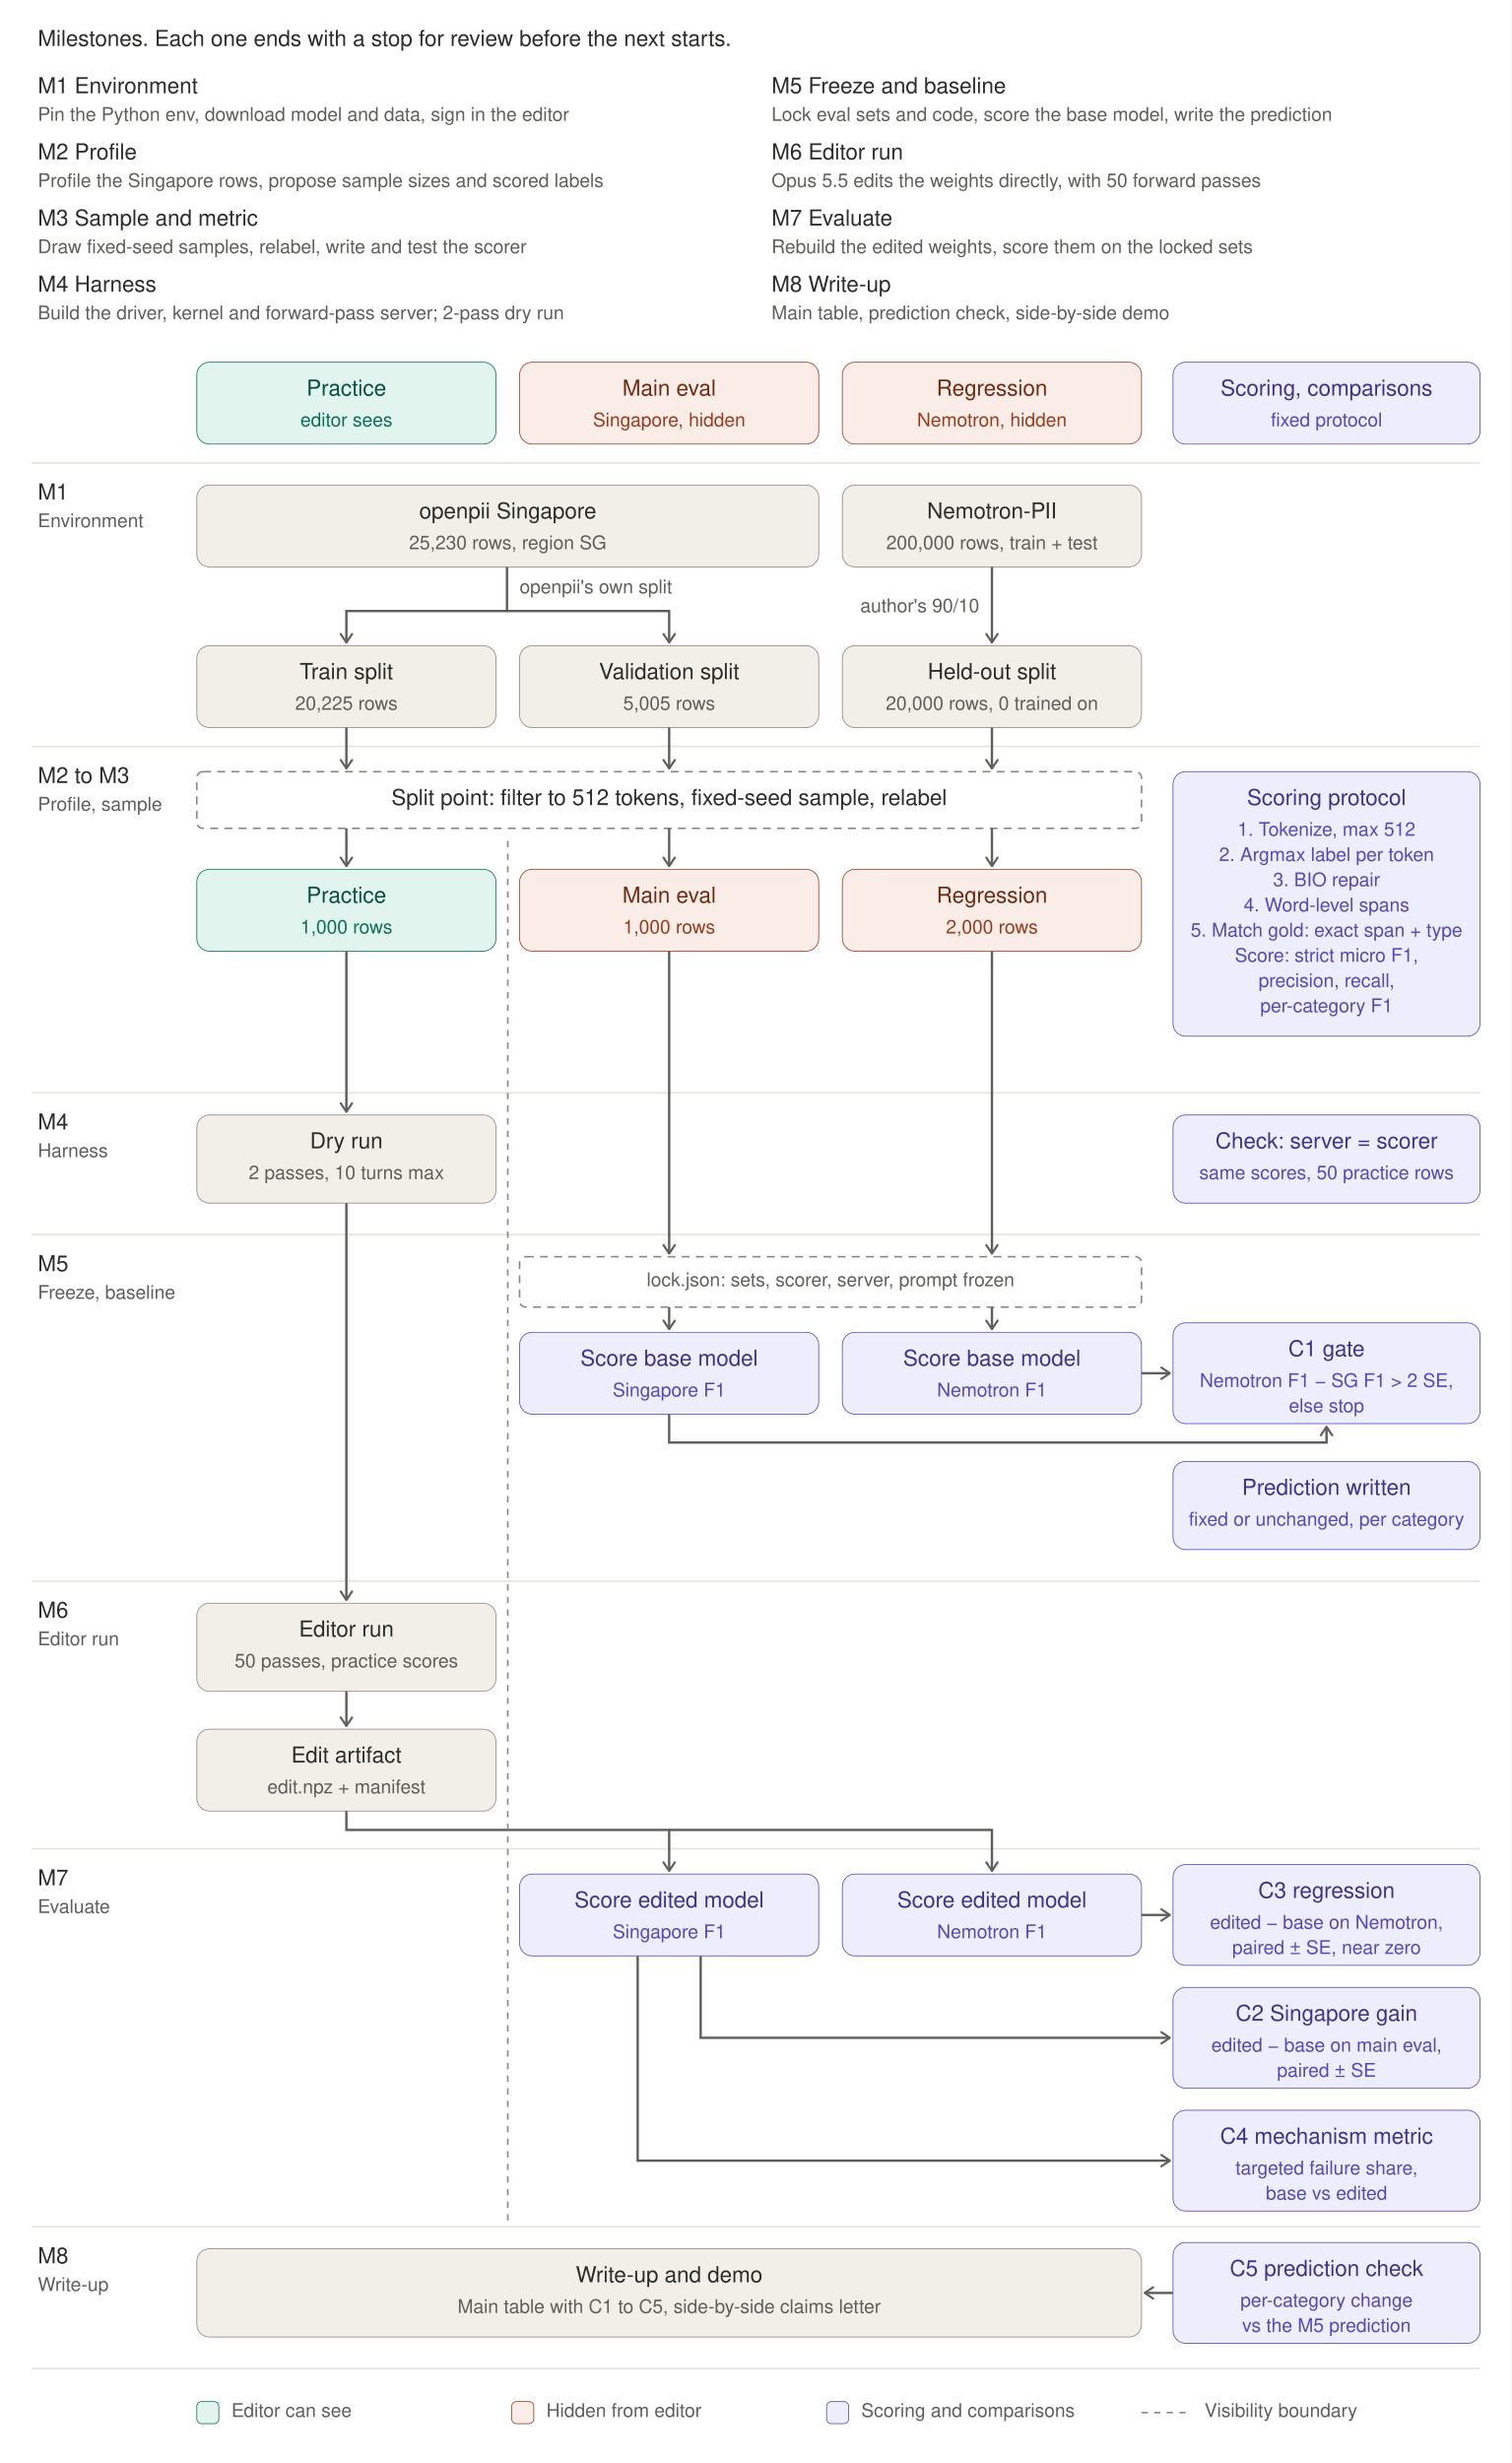
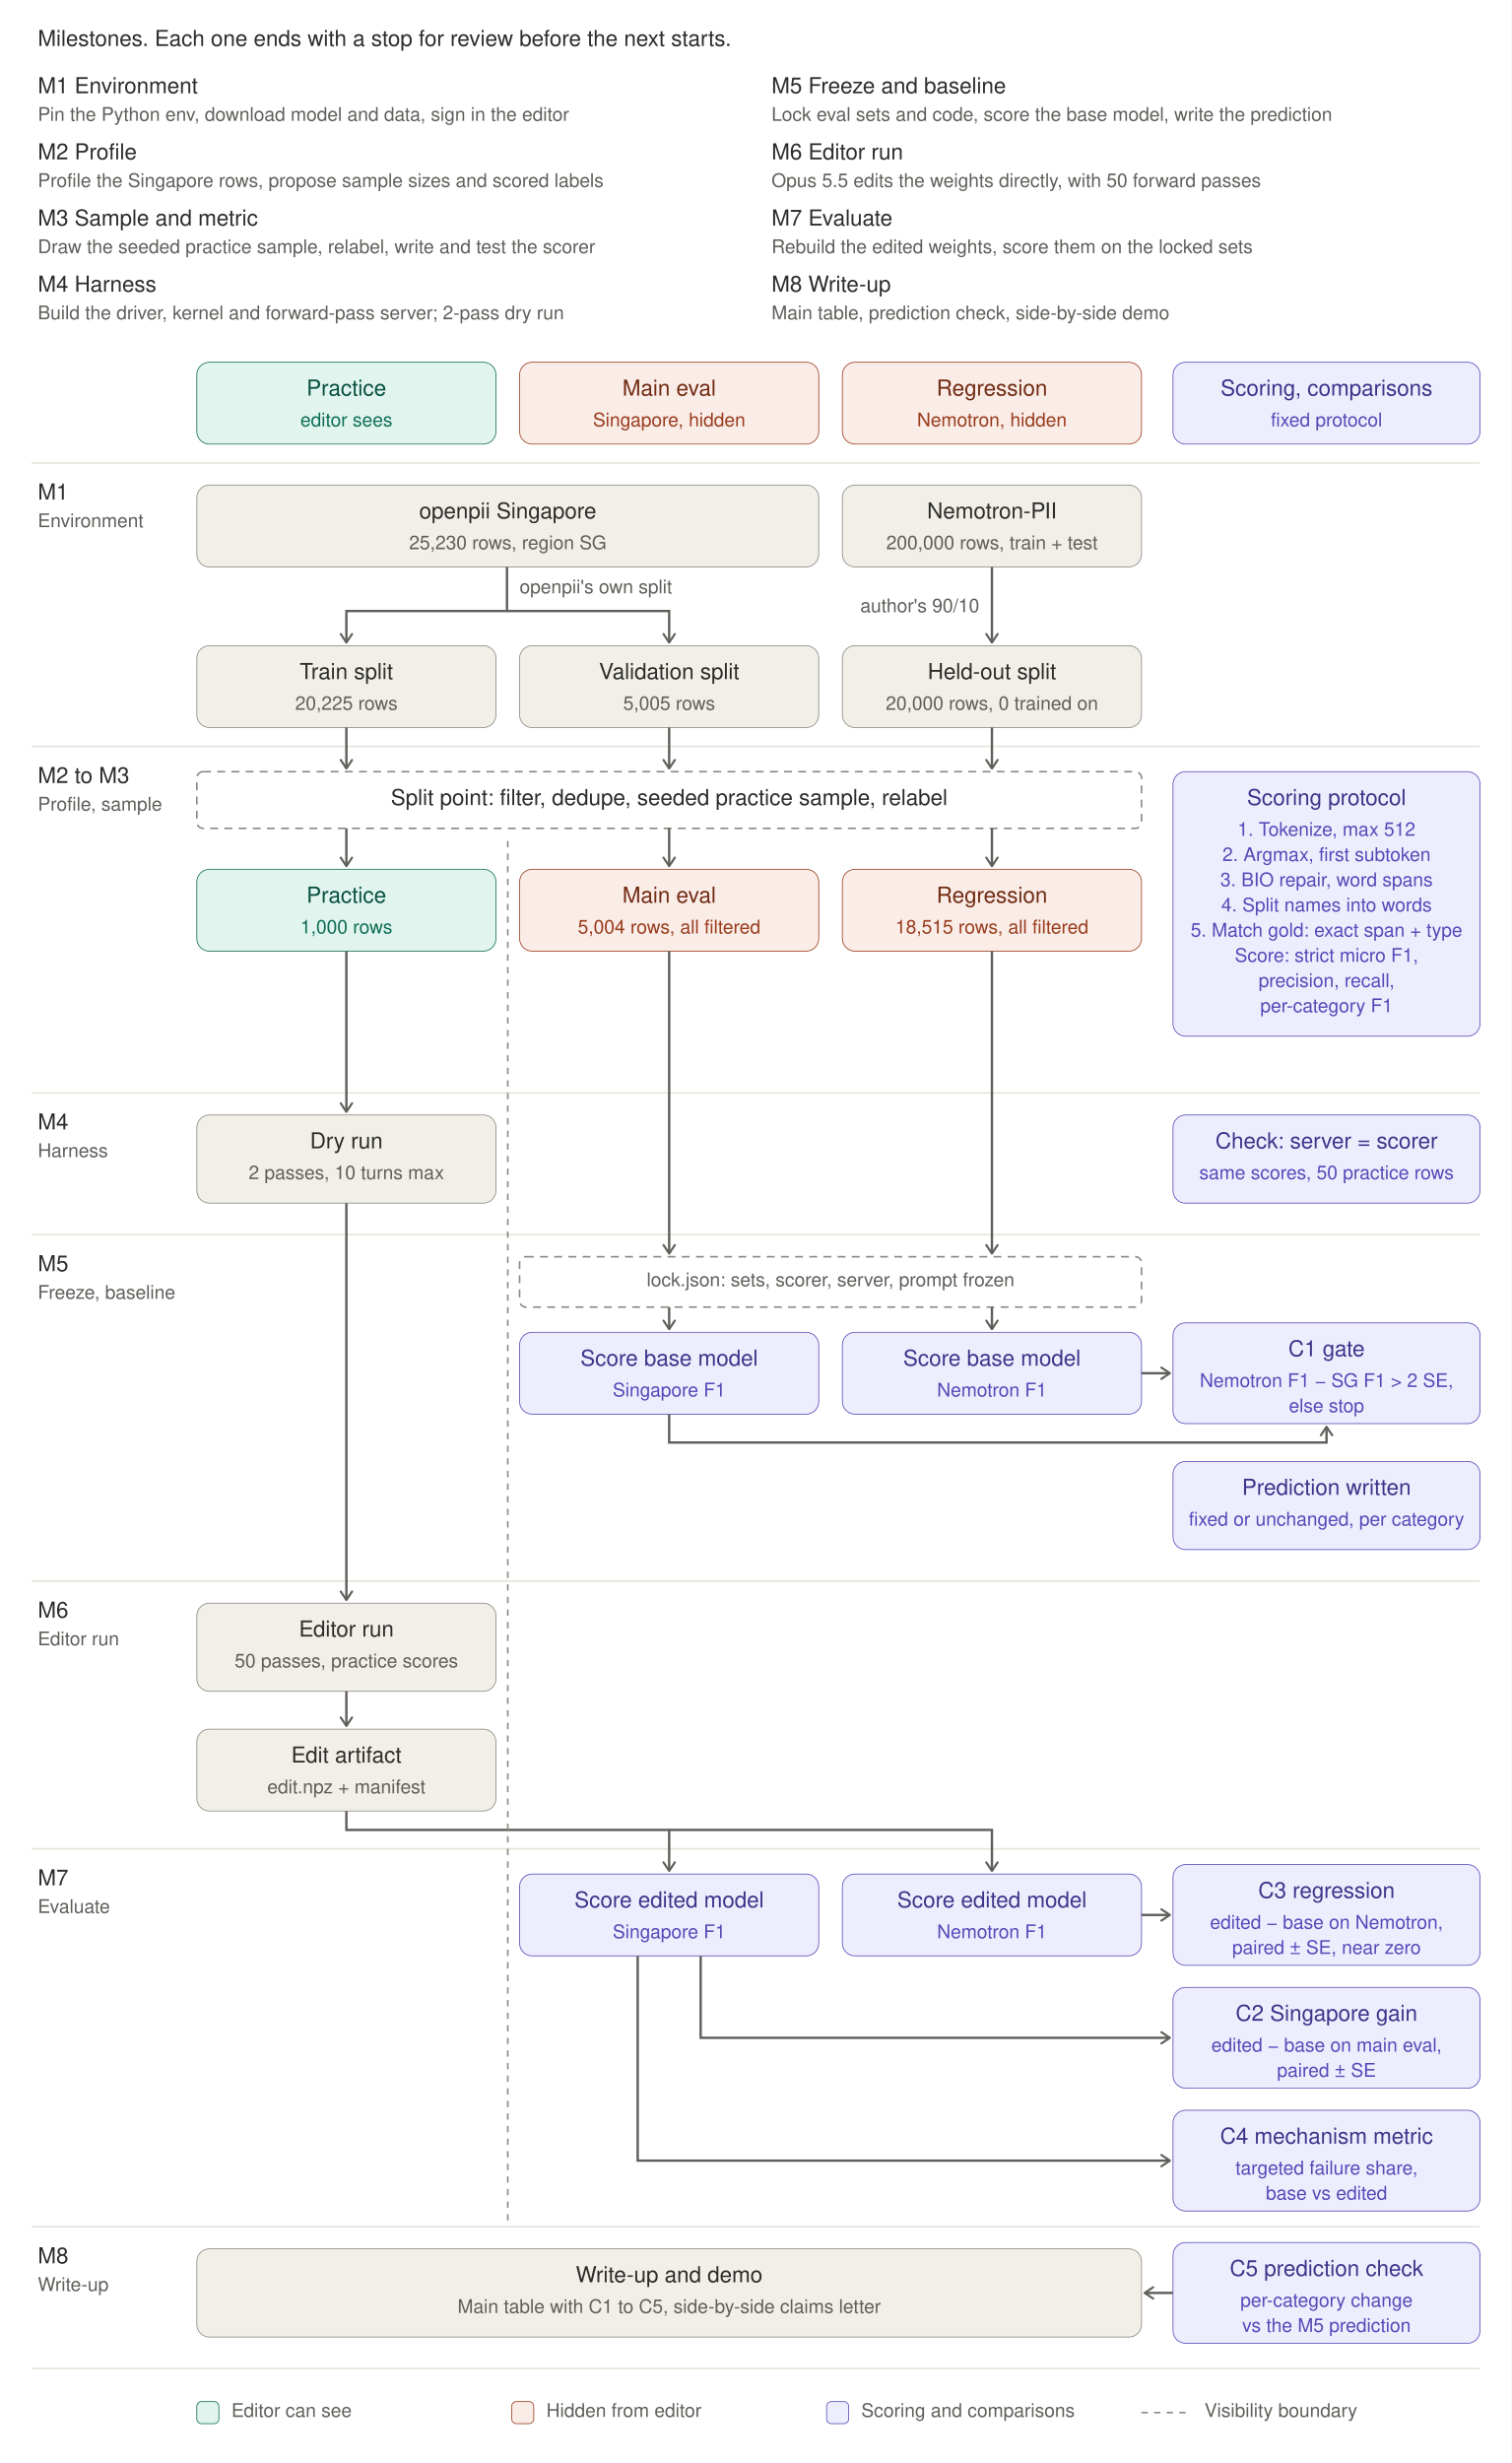
<svg xmlns="http://www.w3.org/2000/svg" width="960" height="1564" viewBox="0 0 960 1564" role="img">
  <style>
text { font-family: -apple-system, "Segoe UI", Helvetica, Arial, sans-serif; }
.th { font-size: 14px; font-weight: 500; fill: #2C2C2A; }
.ts { font-size: 12px; font-weight: 400; fill: #5F5E5A; }
.box { fill: #F1EFE8; stroke: #888780; }
.arr { stroke: #5F5E5A; stroke-width: 1.5; fill: none; }
.c-teal rect, rect.c-teal { fill: #E1F5EE; stroke: #0F6E56; }
.c-teal .th { fill: #085041; } .c-teal .ts { fill: #0F6E56; }
.c-coral rect, rect.c-coral { fill: #FAECE7; stroke: #993C1D; }
.c-coral .th { fill: #712B13; } .c-coral .ts { fill: #993C1D; }
.c-purple rect, rect.c-purple { fill: #EEEDFE; stroke: #534AB7; }
.c-purple .th { fill: #3C3489; } .c-purple .ts { fill: #534AB7; }
</style>
  <defs>
    <marker id="arrow" viewBox="0 0 10 10" refX="8" refY="5" markerWidth="6" markerHeight="6" orient="auto-start-reverse">
      <path d="M2 1L8 5L2 9" fill="none" stroke="#5F5E5A" stroke-width="1.5" stroke-linecap="round" stroke-linejoin="round" />
    </marker>
  </defs>
  <rect x="0" y="0" width="960" height="1564" fill="#FFFFFF" />
  <text class="th" x="24" y="26" text-anchor="start" dominant-baseline="central">Milestones. Each one ends with a stop for review before the next starts.</text>
  <text class="th" x="24" y="56" text-anchor="start" dominant-baseline="central">M1 Environment</text>
  <text class="ts" x="24" y="74" text-anchor="start" dominant-baseline="central">Pin the Python env, download model and data, sign in the editor</text>
  <text class="th" x="24" y="98" text-anchor="start" dominant-baseline="central">M2 Profile</text>
  <text class="ts" x="24" y="116" text-anchor="start" dominant-baseline="central">Profile the Singapore rows, propose sample sizes and scored labels</text>
  <text class="th" x="24" y="140" text-anchor="start" dominant-baseline="central">M3 Sample and metric</text>
-   <text class="ts" x="24" y="158" text-anchor="start" dominant-baseline="central">Draw fixed-seed samples, relabel, write and test the scorer</text>
+   <text class="ts" x="24" y="158" text-anchor="start" dominant-baseline="central">Draw the seeded practice sample, relabel, write and test the scorer</text>
  <text class="th" x="24" y="182" text-anchor="start" dominant-baseline="central">M4 Harness</text>
  <text class="ts" x="24" y="200" text-anchor="start" dominant-baseline="central">Build the driver, kernel and forward-pass server; 2-pass dry run</text>
  <text class="th" x="490" y="56" text-anchor="start" dominant-baseline="central">M5 Freeze and baseline</text>
  <text class="ts" x="490" y="74" text-anchor="start" dominant-baseline="central">Lock eval sets and code, score the base model, write the prediction</text>
  <text class="th" x="490" y="98" text-anchor="start" dominant-baseline="central">M6 Editor run</text>
  <text class="ts" x="490" y="116" text-anchor="start" dominant-baseline="central">Opus 5.5 edits the weights directly, with 50 forward passes</text>
  <text class="th" x="490" y="140" text-anchor="start" dominant-baseline="central">M7 Evaluate</text>
  <text class="ts" x="490" y="158" text-anchor="start" dominant-baseline="central">Rebuild the edited weights, score them on the locked sets</text>
  <text class="th" x="490" y="182" text-anchor="start" dominant-baseline="central">M8 Write-up</text>
  <text class="ts" x="490" y="200" text-anchor="start" dominant-baseline="central">Main table, prediction check, side-by-side demo</text>
  <g transform="translate(0,214)">
    <g class="c-teal">
      <rect x="125" y="16" width="190" height="52" rx="8" stroke-width="0.5" />
      <text class="th" x="220" y="34" text-anchor="middle" dominant-baseline="central">Practice</text>
      <text class="ts" x="220" y="54" text-anchor="middle" dominant-baseline="central">editor sees</text>
    </g>
    <g class="c-coral">
      <rect x="330" y="16" width="190" height="52" rx="8" stroke-width="0.5" />
      <text class="th" x="425" y="34" text-anchor="middle" dominant-baseline="central">Main eval</text>
      <text class="ts" x="425" y="54" text-anchor="middle" dominant-baseline="central">Singapore, hidden</text>
    </g>
    <g class="c-coral">
      <rect x="535" y="16" width="190" height="52" rx="8" stroke-width="0.5" />
      <text class="th" x="630" y="34" text-anchor="middle" dominant-baseline="central">Regression</text>
      <text class="ts" x="630" y="54" text-anchor="middle" dominant-baseline="central">Nemotron, hidden</text>
    </g>
    <g class="c-purple">
      <rect x="745" y="16" width="195" height="52" rx="8" stroke-width="0.5" />
      <text class="th" x="842.5" y="34" text-anchor="middle" dominant-baseline="central">Scoring, comparisons</text>
      <text class="ts" x="842.5" y="54" text-anchor="middle" dominant-baseline="central">fixed protocol</text>
    </g>
    <line x1="20" y1="80" x2="940" y2="80" stroke="#E5E3DA" stroke-width="1" />
    <text class="th" x="24" y="100" text-anchor="start" dominant-baseline="central">M1</text>
    <text class="ts" x="24" y="118" text-anchor="start" dominant-baseline="central">Environment</text>
    <line x1="20" y1="260" x2="940" y2="260" stroke="#E5E3DA" stroke-width="1" />
    <text class="th" x="24" y="280" text-anchor="start" dominant-baseline="central">M2 to M3</text>
    <text class="ts" x="24" y="298" text-anchor="start" dominant-baseline="central">Profile, sample</text>
    <line x1="20" y1="480" x2="940" y2="480" stroke="#E5E3DA" stroke-width="1" />
    <text class="th" x="24" y="500" text-anchor="start" dominant-baseline="central">M4</text>
    <text class="ts" x="24" y="518" text-anchor="start" dominant-baseline="central">Harness</text>
    <line x1="20" y1="570" x2="940" y2="570" stroke="#E5E3DA" stroke-width="1" />
    <text class="th" x="24" y="590" text-anchor="start" dominant-baseline="central">M5</text>
    <text class="ts" x="24" y="608" text-anchor="start" dominant-baseline="central">Freeze, baseline</text>
    <line x1="20" y1="790" x2="940" y2="790" stroke="#E5E3DA" stroke-width="1" />
    <text class="th" x="24" y="810" text-anchor="start" dominant-baseline="central">M6</text>
    <text class="ts" x="24" y="828" text-anchor="start" dominant-baseline="central">Editor run</text>
    <line x1="20" y1="960" x2="940" y2="960" stroke="#E5E3DA" stroke-width="1" />
    <text class="th" x="24" y="980" text-anchor="start" dominant-baseline="central">M7</text>
    <text class="ts" x="24" y="998" text-anchor="start" dominant-baseline="central">Evaluate</text>
    <line x1="20" y1="1200" x2="940" y2="1200" stroke="#E5E3DA" stroke-width="1" />
    <text class="th" x="24" y="1220" text-anchor="start" dominant-baseline="central">M8</text>
    <text class="ts" x="24" y="1238" text-anchor="start" dominant-baseline="central">Write-up</text>
    <line x1="20" y1="1290" x2="940" y2="1290" stroke="#E5E3DA" stroke-width="1" />
    <g>
      <rect class="box" x="125" y="94" width="395" height="52" rx="8" stroke-width="0.5" />
      <text class="th" x="322.5" y="112" text-anchor="middle" dominant-baseline="central">openpii Singapore</text>
      <text class="ts" x="322.5" y="132" text-anchor="middle" dominant-baseline="central">25,230 rows, region SG</text>
    </g>
    <g>
      <rect class="box" x="535" y="94" width="190" height="52" rx="8" stroke-width="0.5" />
      <text class="th" x="630" y="112" text-anchor="middle" dominant-baseline="central">Nemotron-PII</text>
      <text class="ts" x="630" y="132" text-anchor="middle" dominant-baseline="central">200,000 rows, train + test</text>
    </g>
    <path d="M322 146 L322 174 L220 174 L220 194" class="arr" marker-end="url(#arrow)" />
    <path d="M322 174 L425 174 L425 194" class="arr" marker-end="url(#arrow)" />
    <text class="ts" x="330" y="160" text-anchor="start" dominant-baseline="central">openpii's own split</text>
    <path d="M630 146 L630 194" class="arr" marker-end="url(#arrow)" />
    <text class="ts" x="622" y="172" text-anchor="end" dominant-baseline="central">author's 90/10</text>
    <g>
      <rect class="box" x="125" y="196" width="190" height="52" rx="8" stroke-width="0.5" />
      <text class="th" x="220" y="214" text-anchor="middle" dominant-baseline="central">Train split</text>
      <text class="ts" x="220" y="234" text-anchor="middle" dominant-baseline="central">20,225 rows</text>
    </g>
    <g>
      <rect class="box" x="330" y="196" width="190" height="52" rx="8" stroke-width="0.5" />
      <text class="th" x="425" y="214" text-anchor="middle" dominant-baseline="central">Validation split</text>
      <text class="ts" x="425" y="234" text-anchor="middle" dominant-baseline="central">5,005 rows</text>
    </g>
    <g>
      <rect class="box" x="535" y="196" width="190" height="52" rx="8" stroke-width="0.5" />
      <text class="th" x="630" y="214" text-anchor="middle" dominant-baseline="central">Held-out split</text>
      <text class="ts" x="630" y="234" text-anchor="middle" dominant-baseline="central">20,000 rows, 0 trained on</text>
    </g>
    <path d="M220 248 L220 274" class="arr" marker-end="url(#arrow)" />
    <path d="M425 248 L425 274" class="arr" marker-end="url(#arrow)" />
    <path d="M630 248 L630 274" class="arr" marker-end="url(#arrow)" />
    <rect x="125" y="276" width="600" height="36" rx="4" fill="none" stroke="#888780" stroke-width="1" stroke-dasharray="5 4" />
-     <text class="th" x="425" y="294" text-anchor="middle" dominant-baseline="central">Split point: filter to 512 tokens, fixed-seed sample, relabel</text>
+     <text class="th" x="425" y="294" text-anchor="middle" dominant-baseline="central">Split point: filter, dedupe, seeded practice sample, relabel</text>
    <path d="M220 312 L220 336" class="arr" marker-end="url(#arrow)" />
    <path d="M425 312 L425 336" class="arr" marker-end="url(#arrow)" />
    <path d="M630 312 L630 336" class="arr" marker-end="url(#arrow)" />
    <g class="c-teal">
      <rect x="125" y="338" width="190" height="52" rx="8" stroke-width="0.5" />
      <text class="th" x="220" y="356" text-anchor="middle" dominant-baseline="central">Practice</text>
      <text class="ts" x="220" y="376" text-anchor="middle" dominant-baseline="central">1,000 rows</text>
    </g>
    <g class="c-coral">
      <rect x="330" y="338" width="190" height="52" rx="8" stroke-width="0.5" />
      <text class="th" x="425" y="356" text-anchor="middle" dominant-baseline="central">Main eval</text>
-       <text class="ts" x="425" y="376" text-anchor="middle" dominant-baseline="central">1,000 rows</text>
+       <text class="ts" x="425" y="376" text-anchor="middle" dominant-baseline="central">5,004 rows, all filtered</text>
    </g>
    <g class="c-coral">
      <rect x="535" y="338" width="190" height="52" rx="8" stroke-width="0.5" />
      <text class="th" x="630" y="356" text-anchor="middle" dominant-baseline="central">Regression</text>
-       <text class="ts" x="630" y="376" text-anchor="middle" dominant-baseline="central">2,000 rows</text>
+       <text class="ts" x="630" y="376" text-anchor="middle" dominant-baseline="central">18,515 rows, all filtered</text>
    </g>
    <g class="c-purple">
      <rect x="745" y="276" width="195" height="168" rx="8" stroke-width="0.5" />
      <text class="th" x="842.5" y="294" text-anchor="middle" dominant-baseline="central">Scoring protocol</text>
      <text class="ts" x="842.5" y="314" text-anchor="middle" dominant-baseline="central">1. Tokenize, max 512</text>
-       <text class="ts" x="842.5" y="330" text-anchor="middle" dominant-baseline="central">2. Argmax label per token</text>
-       <text class="ts" x="842.5" y="346" text-anchor="middle" dominant-baseline="central">3. BIO repair</text>
-       <text class="ts" x="842.5" y="362" text-anchor="middle" dominant-baseline="central">4. Word-level spans</text>
+       <text class="ts" x="842.5" y="330" text-anchor="middle" dominant-baseline="central">2. Argmax, first subtoken</text>
+       <text class="ts" x="842.5" y="346" text-anchor="middle" dominant-baseline="central">3. BIO repair, word spans</text>
+       <text class="ts" x="842.5" y="362" text-anchor="middle" dominant-baseline="central">4. Split names into words</text>
      <text class="ts" x="842.5" y="378" text-anchor="middle" dominant-baseline="central">5. Match gold: exact span + type</text>
      <text class="ts" x="842.5" y="394" text-anchor="middle" dominant-baseline="central">Score: strict micro F1,</text>
      <text class="ts" x="842.5" y="410" text-anchor="middle" dominant-baseline="central">precision, recall,</text>
      <text class="ts" x="842.5" y="426" text-anchor="middle" dominant-baseline="central">per-category F1</text>
    </g>
    <path d="M220 390 L220 492" class="arr" marker-end="url(#arrow)" />
    <g>
      <rect class="box" x="125" y="494" width="190" height="56" rx="8" stroke-width="0.5" />
      <text class="th" x="220" y="512" text-anchor="middle" dominant-baseline="central">Dry run</text>
      <text class="ts" x="220" y="532" text-anchor="middle" dominant-baseline="central">2 passes, 10 turns max</text>
    </g>
    <g class="c-purple">
      <rect x="745" y="494" width="195" height="56" rx="8" stroke-width="0.5" />
      <text class="th" x="842.5" y="512" text-anchor="middle" dominant-baseline="central">Check: server = scorer</text>
      <text class="ts" x="842.5" y="532" text-anchor="middle" dominant-baseline="central">same scores, 50 practice rows</text>
    </g>
    <path d="M425 390 L425 582" class="arr" marker-end="url(#arrow)" />
    <path d="M630 390 L630 582" class="arr" marker-end="url(#arrow)" />
    <rect x="330" y="584" width="395" height="32" rx="4" fill="none" stroke="#888780" stroke-width="1" stroke-dasharray="5 4" />
    <text class="ts" x="527.5" y="600" text-anchor="middle" dominant-baseline="central">lock.json: sets, scorer, server, prompt frozen</text>
    <path d="M425 616 L425 630" class="arr" marker-end="url(#arrow)" />
    <path d="M630 616 L630 630" class="arr" marker-end="url(#arrow)" />
    <g class="c-purple">
      <rect x="330" y="632" width="190" height="52" rx="8" stroke-width="0.5" />
      <text class="th" x="425" y="650" text-anchor="middle" dominant-baseline="central">Score base model</text>
      <text class="ts" x="425" y="670" text-anchor="middle" dominant-baseline="central">Singapore F1</text>
    </g>
    <g class="c-purple">
      <rect x="535" y="632" width="190" height="52" rx="8" stroke-width="0.5" />
      <text class="th" x="630" y="650" text-anchor="middle" dominant-baseline="central">Score base model</text>
      <text class="ts" x="630" y="670" text-anchor="middle" dominant-baseline="central">Nemotron F1</text>
    </g>
    <g class="c-purple">
      <rect x="745" y="626" width="195" height="64" rx="8" stroke-width="0.5" />
      <text class="th" x="842.5" y="644" text-anchor="middle" dominant-baseline="central">C1 gate</text>
      <text class="ts" x="842.5" y="664" text-anchor="middle" dominant-baseline="central">Nemotron F1 − SG F1 &gt; 2 SE,</text>
      <text class="ts" x="842.5" y="680" text-anchor="middle" dominant-baseline="central">else stop</text>
    </g>
    <path d="M725 658 L743 658" class="arr" marker-end="url(#arrow)" />
    <path d="M425 684 L425 702 L842.5 702 L842.5 692" class="arr" marker-end="url(#arrow)" />
    <g class="c-purple">
      <rect x="745" y="714" width="195" height="56" rx="8" stroke-width="0.5" />
      <text class="th" x="842.5" y="732" text-anchor="middle" dominant-baseline="central">Prediction written</text>
      <text class="ts" x="842.5" y="752" text-anchor="middle" dominant-baseline="central">fixed or unchanged, per category</text>
    </g>
    <path d="M220 550 L220 802" class="arr" marker-end="url(#arrow)" />
    <g>
      <rect class="box" x="125" y="804" width="190" height="56" rx="8" stroke-width="0.5" />
      <text class="th" x="220" y="822" text-anchor="middle" dominant-baseline="central">Editor run</text>
      <text class="ts" x="220" y="842" text-anchor="middle" dominant-baseline="central">50 passes, practice scores</text>
    </g>
    <path d="M220 860 L220 882" class="arr" marker-end="url(#arrow)" />
    <g>
      <rect class="box" x="125" y="884" width="190" height="52" rx="8" stroke-width="0.5" />
      <text class="th" x="220" y="902" text-anchor="middle" dominant-baseline="central">Edit artifact</text>
      <text class="ts" x="220" y="922" text-anchor="middle" dominant-baseline="central">edit.npz + manifest</text>
    </g>
    <path d="M220 936 L220 948 L425 948 L425 974" class="arr" marker-end="url(#arrow)" />
    <path d="M425 948 L630 948 L630 974" class="arr" marker-end="url(#arrow)" />
    <g class="c-purple">
      <rect x="330" y="976" width="190" height="52" rx="8" stroke-width="0.5" />
      <text class="th" x="425" y="994" text-anchor="middle" dominant-baseline="central">Score edited model</text>
      <text class="ts" x="425" y="1014" text-anchor="middle" dominant-baseline="central">Singapore F1</text>
    </g>
    <g class="c-purple">
      <rect x="535" y="976" width="190" height="52" rx="8" stroke-width="0.5" />
      <text class="th" x="630" y="994" text-anchor="middle" dominant-baseline="central">Score edited model</text>
      <text class="ts" x="630" y="1014" text-anchor="middle" dominant-baseline="central">Nemotron F1</text>
    </g>
    <g class="c-purple">
      <rect x="745" y="970" width="195" height="64" rx="8" stroke-width="0.5" />
      <text class="th" x="842.5" y="988" text-anchor="middle" dominant-baseline="central">C3 regression</text>
      <text class="ts" x="842.5" y="1008" text-anchor="middle" dominant-baseline="central">edited − base on Nemotron,</text>
      <text class="ts" x="842.5" y="1024" text-anchor="middle" dominant-baseline="central">paired ± SE, near zero</text>
    </g>
    <path d="M725 1002 L743 1002" class="arr" marker-end="url(#arrow)" />
    <g class="c-purple">
      <rect x="745" y="1048" width="195" height="64" rx="8" stroke-width="0.5" />
      <text class="th" x="842.5" y="1066" text-anchor="middle" dominant-baseline="central">C2 Singapore gain</text>
      <text class="ts" x="842.5" y="1086" text-anchor="middle" dominant-baseline="central">edited − base on main eval,</text>
      <text class="ts" x="842.5" y="1102" text-anchor="middle" dominant-baseline="central">paired ± SE</text>
    </g>
    <path d="M445 1028 L445 1080 L743 1080" class="arr" marker-end="url(#arrow)" />
    <g class="c-purple">
      <rect x="745" y="1126" width="195" height="64" rx="8" stroke-width="0.5" />
      <text class="th" x="842.5" y="1144" text-anchor="middle" dominant-baseline="central">C4 mechanism metric</text>
      <text class="ts" x="842.5" y="1164" text-anchor="middle" dominant-baseline="central">targeted failure share,</text>
      <text class="ts" x="842.5" y="1180" text-anchor="middle" dominant-baseline="central">base vs edited</text>
    </g>
    <path d="M405 1028 L405 1158 L743 1158" class="arr" marker-end="url(#arrow)" />
    <g>
      <rect class="box" x="125" y="1214" width="600" height="56" rx="8" stroke-width="0.5" />
      <text class="th" x="425" y="1232" text-anchor="middle" dominant-baseline="central">Write-up and demo</text>
      <text class="ts" x="425" y="1252" text-anchor="middle" dominant-baseline="central">Main table with C1 to C5, side-by-side claims letter</text>
    </g>
    <g class="c-purple">
      <rect x="745" y="1210" width="195" height="64" rx="8" stroke-width="0.5" />
      <text class="th" x="842.5" y="1228" text-anchor="middle" dominant-baseline="central">C5 prediction check</text>
      <text class="ts" x="842.5" y="1248" text-anchor="middle" dominant-baseline="central">per-category change</text>
      <text class="ts" x="842.5" y="1264" text-anchor="middle" dominant-baseline="central">vs the M5 prediction</text>
    </g>
    <path d="M745 1242 L727 1242" class="arr" marker-end="url(#arrow)" />
    <line x1="322.5" y1="320" x2="322.5" y2="1196" stroke="#888780" stroke-width="1" stroke-dasharray="4 4" />
    <rect class="c-teal" x="125" y="1311" width="14" height="14" rx="3" stroke-width="0.5" />
    <text class="ts" x="147" y="1318" text-anchor="start" dominant-baseline="central">Editor can see</text>
    <rect class="c-coral" x="325" y="1311" width="14" height="14" rx="3" stroke-width="0.5" />
    <text class="ts" x="347" y="1318" text-anchor="start" dominant-baseline="central">Hidden from editor</text>
    <rect class="c-purple" x="525" y="1311" width="14" height="14" rx="3" stroke-width="0.5" />
    <text class="ts" x="547" y="1318" text-anchor="start" dominant-baseline="central">Scoring and comparisons</text>
    <line x1="725" y1="1318" x2="755" y2="1318" stroke="#888780" stroke-width="1" stroke-dasharray="4 4" />
    <text class="ts" x="765" y="1318" text-anchor="start" dominant-baseline="central">Visibility boundary</text>
  </g>
</svg>
